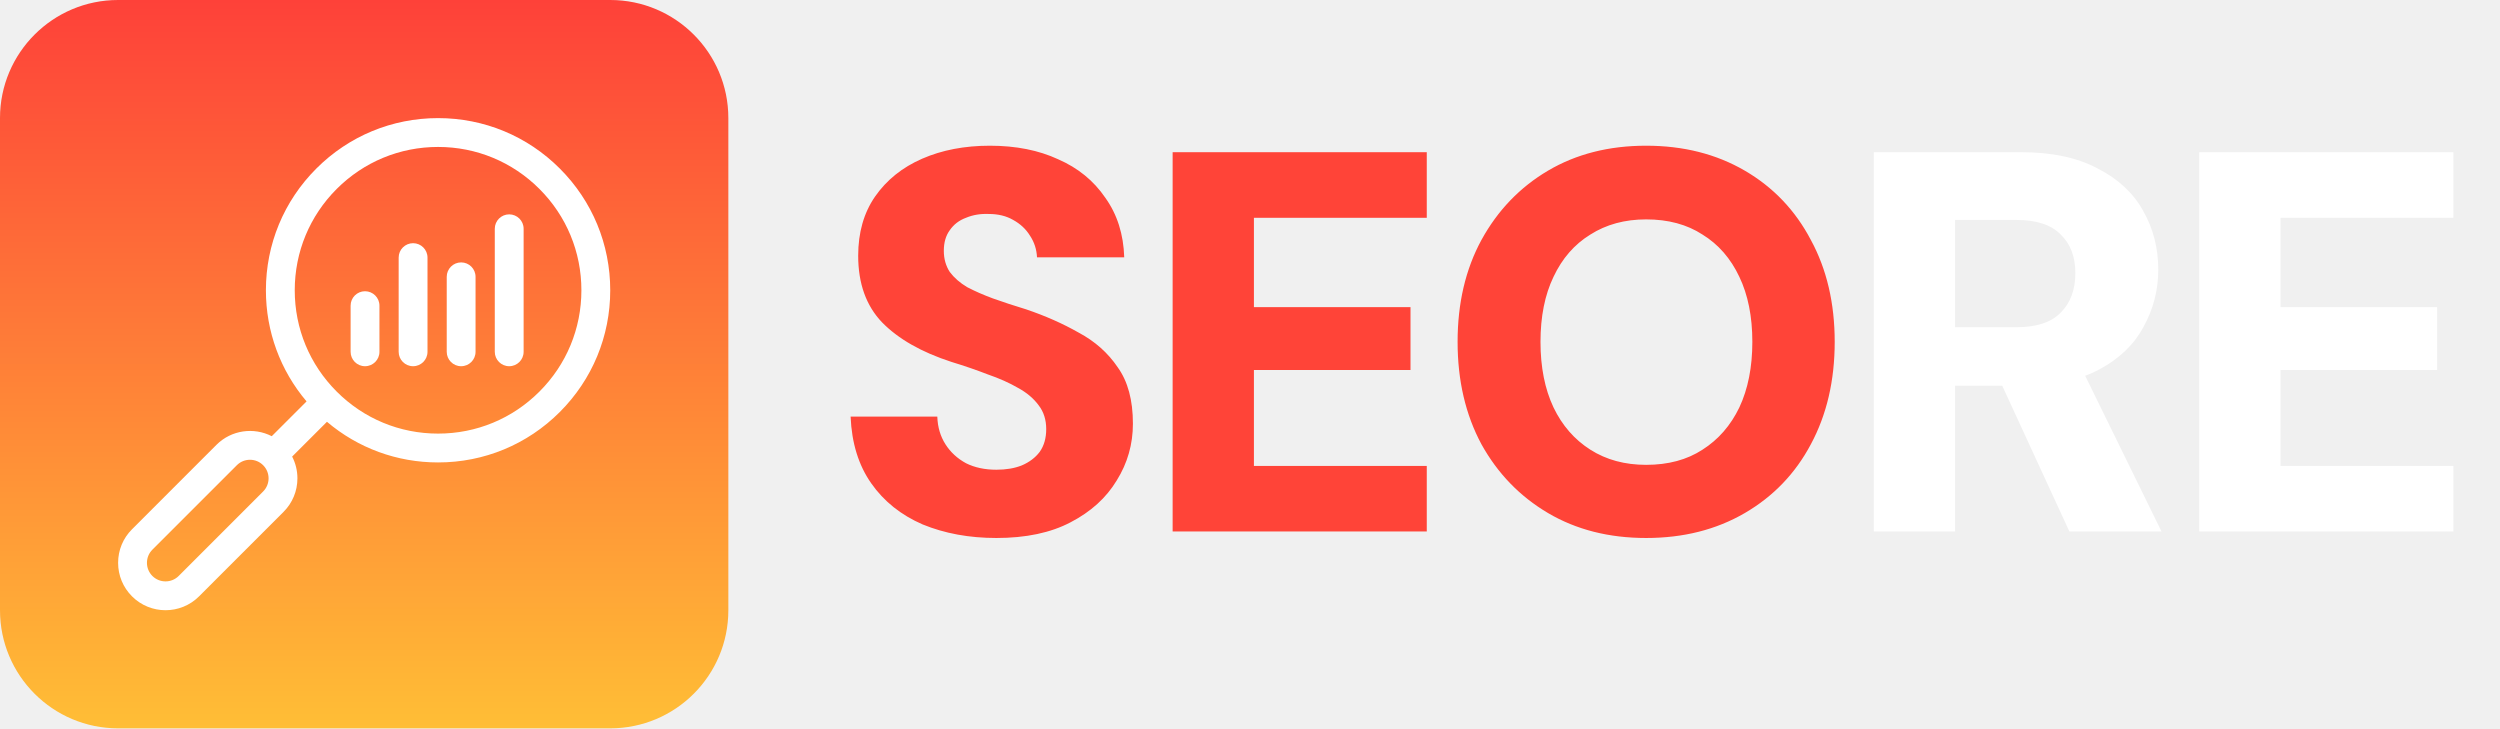
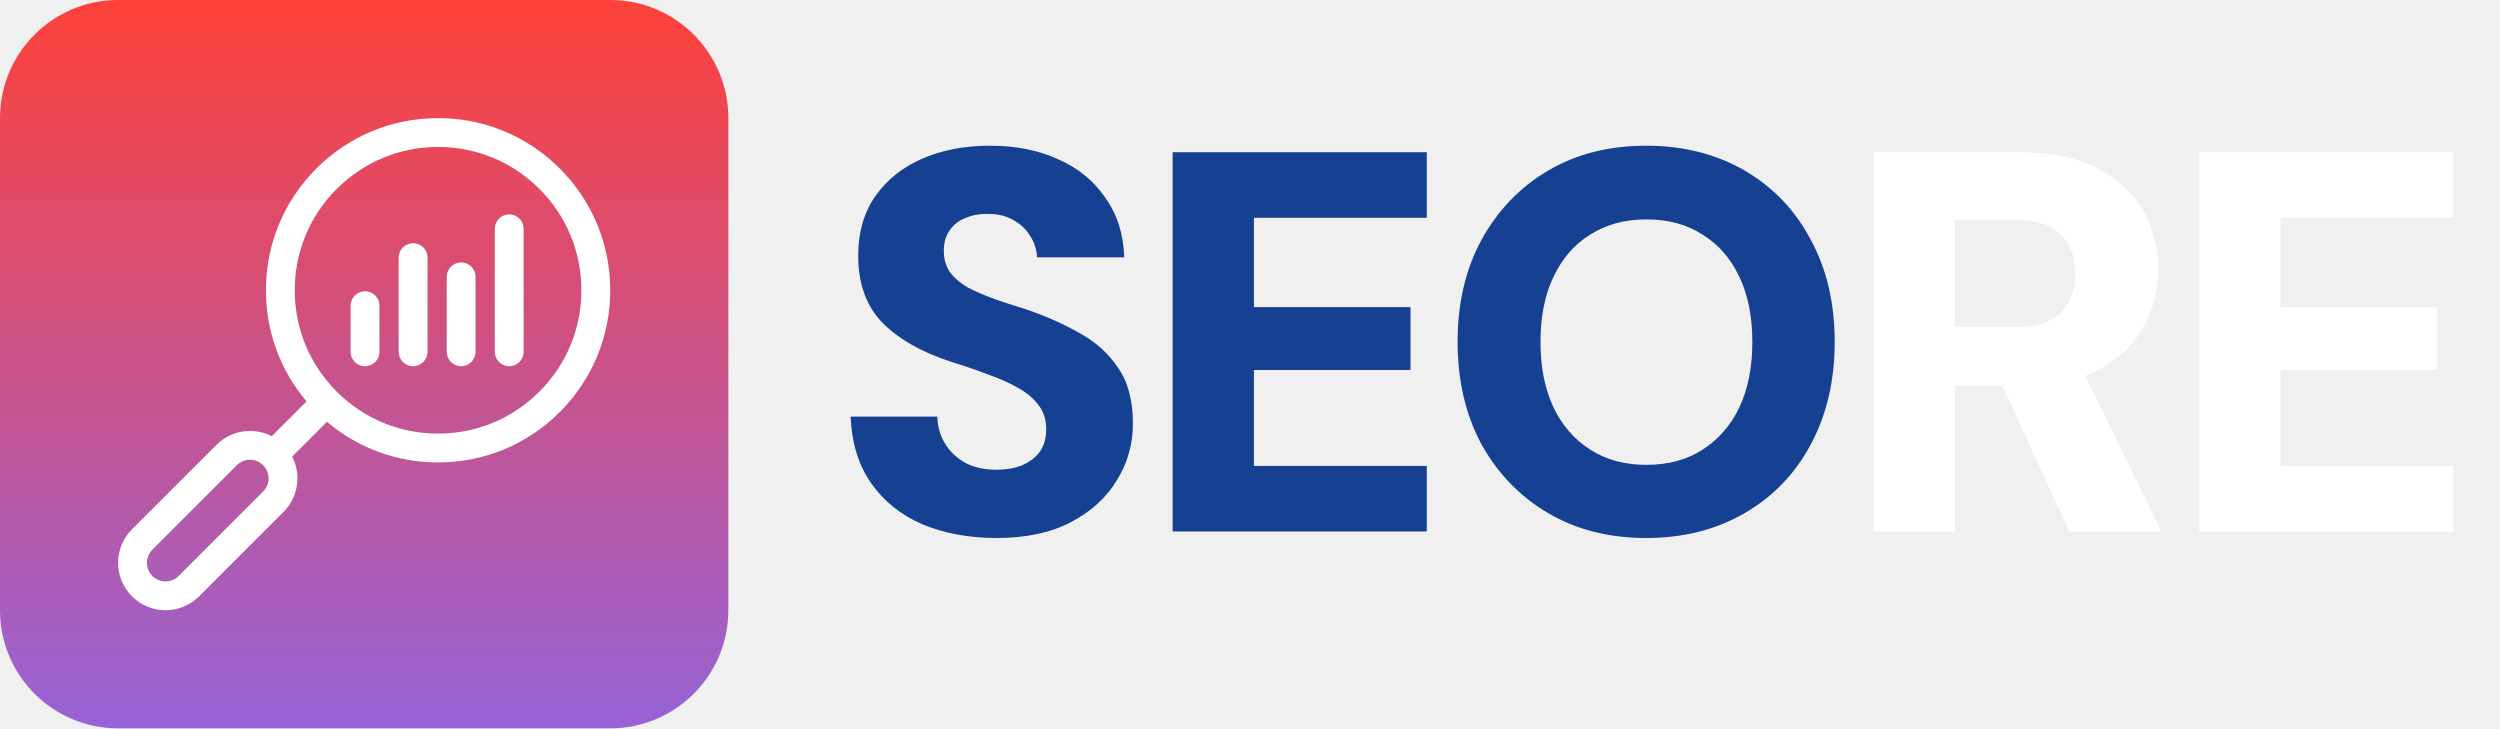
<svg xmlns="http://www.w3.org/2000/svg" width="127" height="37" viewBox="0 0 127 37" fill="none">
-   <path d="M50.615 27.33C49.239 27.33 47.991 27.101 46.872 26.642C45.771 26.165 44.899 25.468 44.257 24.55C43.615 23.633 43.266 22.504 43.211 21.165H47.615C47.633 21.697 47.771 22.165 48.028 22.568C48.285 22.972 48.634 23.293 49.074 23.532C49.514 23.752 50.028 23.862 50.615 23.862C51.111 23.862 51.542 23.789 51.909 23.642C52.294 23.477 52.597 23.247 52.818 22.954C53.038 22.642 53.148 22.256 53.148 21.798C53.148 21.321 53.019 20.917 52.762 20.587C52.505 20.238 52.157 19.944 51.717 19.706C51.276 19.449 50.762 19.22 50.175 19.018C49.606 18.797 48.992 18.586 48.331 18.384C46.808 17.889 45.633 17.219 44.808 16.375C44 15.531 43.596 14.402 43.596 12.99C43.596 11.815 43.881 10.815 44.45 9.989C45.037 9.145 45.835 8.503 46.844 8.063C47.854 7.622 49.001 7.402 50.285 7.402C51.606 7.402 52.762 7.631 53.753 8.09C54.763 8.53 55.561 9.182 56.148 10.044C56.754 10.889 57.075 11.898 57.111 13.072H52.68C52.661 12.668 52.542 12.301 52.322 11.971C52.12 11.641 51.836 11.375 51.469 11.173C51.12 10.971 50.707 10.87 50.23 10.87C49.808 10.852 49.423 10.916 49.074 11.063C48.725 11.191 48.45 11.402 48.248 11.696C48.046 11.971 47.946 12.32 47.946 12.742C47.946 13.146 48.046 13.503 48.248 13.815C48.468 14.109 48.762 14.366 49.129 14.586C49.514 14.788 49.955 14.981 50.45 15.164C50.964 15.348 51.524 15.531 52.129 15.715C53.102 16.045 53.992 16.439 54.799 16.898C55.625 17.339 56.286 17.926 56.781 18.66C57.295 19.375 57.552 20.33 57.552 21.522C57.552 22.568 57.277 23.532 56.726 24.413C56.194 25.293 55.414 26 54.386 26.532C53.377 27.064 52.12 27.33 50.615 27.33ZM59.57 27V7.732H72.48V11.063H63.699V15.604H71.654V18.797H63.699V23.669H72.48V27H59.57ZM83.624 27.33C81.734 27.33 80.074 26.908 78.642 26.064C77.211 25.22 76.082 24.055 75.257 22.568C74.449 21.064 74.046 19.33 74.046 17.366C74.046 15.403 74.449 13.678 75.257 12.191C76.082 10.687 77.211 9.512 78.642 8.668C80.074 7.824 81.734 7.402 83.624 7.402C85.514 7.402 87.184 7.824 88.634 8.668C90.084 9.512 91.203 10.687 91.992 12.191C92.8 13.678 93.203 15.403 93.203 17.366C93.203 19.33 92.8 21.064 91.992 22.568C91.203 24.055 90.084 25.22 88.634 26.064C87.184 26.908 85.514 27.33 83.624 27.33ZM83.624 23.614C84.744 23.614 85.698 23.358 86.487 22.844C87.294 22.33 87.918 21.614 88.359 20.697C88.799 19.761 89.019 18.651 89.019 17.366C89.019 16.082 88.799 14.981 88.359 14.063C87.918 13.127 87.294 12.412 86.487 11.916C85.698 11.402 84.744 11.145 83.624 11.145C82.542 11.145 81.597 11.402 80.789 11.916C79.982 12.412 79.358 13.127 78.918 14.063C78.477 14.981 78.257 16.082 78.257 17.366C78.257 18.651 78.477 19.761 78.918 20.697C79.358 21.614 79.982 22.33 80.789 22.844C81.597 23.358 82.542 23.614 83.624 23.614Z" fill="#FF4438" />
+   <path d="M50.615 27.33C49.239 27.33 47.991 27.101 46.872 26.642C45.771 26.165 44.899 25.468 44.257 24.55C43.615 23.633 43.266 22.504 43.211 21.165H47.615C47.633 21.697 47.771 22.165 48.028 22.568C48.285 22.972 48.634 23.293 49.074 23.532C49.514 23.752 50.028 23.862 50.615 23.862C51.111 23.862 51.542 23.789 51.909 23.642C52.294 23.477 52.597 23.247 52.818 22.954C53.038 22.642 53.148 22.256 53.148 21.798C53.148 21.321 53.019 20.917 52.762 20.587C52.505 20.238 52.157 19.944 51.717 19.706C51.276 19.449 50.762 19.22 50.175 19.018C49.606 18.797 48.992 18.586 48.331 18.384C46.808 17.889 45.633 17.219 44.808 16.375C44 15.531 43.596 14.402 43.596 12.99C43.596 11.815 43.881 10.815 44.45 9.989C45.037 9.145 45.835 8.503 46.844 8.063C47.854 7.622 49.001 7.402 50.285 7.402C51.606 7.402 52.762 7.631 53.753 8.09C54.763 8.53 55.561 9.182 56.148 10.044C56.754 10.889 57.075 11.898 57.111 13.072H52.68C52.661 12.668 52.542 12.301 52.322 11.971C52.12 11.641 51.836 11.375 51.469 11.173C51.12 10.971 50.707 10.87 50.23 10.87C49.808 10.852 49.423 10.916 49.074 11.063C48.725 11.191 48.45 11.402 48.248 11.696C48.046 11.971 47.946 12.32 47.946 12.742C47.946 13.146 48.046 13.503 48.248 13.815C48.468 14.109 48.762 14.366 49.129 14.586C49.514 14.788 49.955 14.981 50.45 15.164C50.964 15.348 51.524 15.531 52.129 15.715C53.102 16.045 53.992 16.439 54.799 16.898C55.625 17.339 56.286 17.926 56.781 18.66C57.295 19.375 57.552 20.33 57.552 21.522C57.552 22.568 57.277 23.532 56.726 24.413C56.194 25.293 55.414 26 54.386 26.532C53.377 27.064 52.12 27.33 50.615 27.33ZM59.57 27V7.732H72.48V11.063H63.699V15.604H71.654V18.797H63.699V23.669H72.48V27H59.57ZM83.624 27.33C81.734 27.33 80.074 26.908 78.642 26.064C77.211 25.22 76.082 24.055 75.257 22.568C74.449 21.064 74.046 19.33 74.046 17.366C74.046 15.403 74.449 13.678 75.257 12.191C76.082 10.687 77.211 9.512 78.642 8.668C80.074 7.824 81.734 7.402 83.624 7.402C85.514 7.402 87.184 7.824 88.634 8.668C90.084 9.512 91.203 10.687 91.992 12.191C92.8 13.678 93.203 15.403 93.203 17.366C93.203 19.33 92.8 21.064 91.992 22.568C91.203 24.055 90.084 25.22 88.634 26.064C87.184 26.908 85.514 27.33 83.624 27.33ZM83.624 23.614C84.744 23.614 85.698 23.358 86.487 22.844C87.294 22.33 87.918 21.614 88.359 20.697C88.799 19.761 89.019 18.651 89.019 17.366C89.019 16.082 88.799 14.981 88.359 14.063C87.918 13.127 87.294 12.412 86.487 11.916C85.698 11.402 84.744 11.145 83.624 11.145C82.542 11.145 81.597 11.402 80.789 11.916C79.982 12.412 79.358 13.127 78.918 14.063C78.477 14.981 78.257 16.082 78.257 17.366C78.257 18.651 78.477 19.761 78.918 20.697C79.358 21.614 79.982 22.33 80.789 22.844C81.597 23.358 82.542 23.614 83.624 23.614Z" fill="#164193" />
  <path d="M95.189 27V7.732H102.676C104.235 7.732 105.529 8.007 106.557 8.558C107.603 9.09 108.373 9.806 108.869 10.705C109.383 11.604 109.64 12.604 109.64 13.705C109.64 14.733 109.392 15.696 108.896 16.595C108.419 17.495 107.667 18.219 106.639 18.77C105.612 19.32 104.281 19.596 102.648 19.596H99.318V27H95.189ZM105.125 27L101.244 18.577H105.676L109.805 27H105.125ZM99.318 16.623H102.428C103.456 16.623 104.208 16.375 104.685 15.88C105.181 15.384 105.428 14.714 105.428 13.87C105.428 13.045 105.181 12.393 104.685 11.916C104.208 11.421 103.456 11.173 102.428 11.173H99.318V16.623ZM111.721 27V7.732H124.631V11.063H115.85V15.604H123.805V18.797H115.85V23.669H124.631V27H111.721Z" fill="white" />
  <rect width="37" height="37" rx="6" fill="url(#paint0_linear_194_3137)" />
  <g clip-path="url(#clip0_194_3137)">
    <path d="M28.438 8.562C26.787 6.91 24.59 6 22.254 6C19.918 6 17.722 6.91 16.07 8.562C14.418 10.213 13.508 12.41 13.508 14.746C13.508 16.836 14.237 18.814 15.573 20.391L13.805 22.159C12.898 21.692 11.755 21.838 10.996 22.597L6.706 26.887C6.251 27.342 6 27.947 6 28.591C6 29.234 6.251 29.839 6.706 30.294C7.176 30.764 7.792 30.999 8.409 30.999C9.026 30.999 9.643 30.764 10.113 30.294L14.403 26.004C14.858 25.549 15.109 24.944 15.109 24.3C15.109 23.909 15.016 23.532 14.841 23.194L16.609 21.427C18.186 22.763 20.164 23.492 22.254 23.492C24.59 23.492 26.787 22.582 28.438 20.93C30.09 19.278 31 17.082 31 14.746C31 12.41 30.09 10.213 28.438 8.562ZM13.367 24.968L9.077 29.259C8.709 29.627 8.11 29.627 7.741 29.259C7.563 29.08 7.465 28.843 7.465 28.591C7.465 28.338 7.563 28.101 7.741 27.923L12.032 23.633C12.4 23.264 12.999 23.264 13.367 23.633C13.736 24.001 13.736 24.6 13.367 24.968ZM27.402 19.894C26.027 21.27 24.199 22.027 22.254 22.027C20.309 22.027 18.481 21.27 17.106 19.894C15.73 18.519 14.973 16.691 14.973 14.746C14.973 12.801 15.73 10.973 17.106 9.597C18.481 8.222 20.309 7.465 22.254 7.465C24.199 7.465 26.027 8.222 27.402 9.597C28.778 10.973 29.535 12.801 29.535 14.746C29.535 16.691 28.778 18.519 27.402 19.894Z" fill="white" />
    <path d="M18.543 14.795C18.139 14.795 17.811 15.123 17.811 15.527V17.871C17.811 18.276 18.139 18.604 18.543 18.604C18.948 18.604 19.276 18.276 19.276 17.871V15.527C19.276 15.123 18.948 14.795 18.543 14.795Z" fill="white" />
    <path d="M20.985 12.354C20.58 12.354 20.252 12.681 20.252 13.086V17.871C20.252 18.276 20.58 18.604 20.985 18.604C21.389 18.604 21.717 18.276 21.717 17.871V13.086C21.717 12.681 21.389 12.354 20.985 12.354Z" fill="white" />
    <path d="M23.426 13.33C23.021 13.33 22.694 13.658 22.694 14.062V17.871C22.694 18.276 23.021 18.604 23.426 18.604C23.831 18.604 24.158 18.276 24.158 17.871V14.062C24.158 13.658 23.831 13.33 23.426 13.33Z" fill="white" />
    <path d="M25.867 10.889C25.463 10.889 25.135 11.216 25.135 11.621V17.871C25.135 18.276 25.463 18.604 25.867 18.604C26.272 18.604 26.6 18.276 26.6 17.871V11.621C26.6 11.216 26.272 10.889 25.867 10.889Z" fill="white" />
  </g>
  <defs>
    <linearGradient id="paint0_linear_194_3137" x1="18.5" y1="0" x2="18.5" y2="37" gradientUnits="userSpaceOnUse">
      <stop stop-color="#FE4139" />
-       <stop offset="1" stop-color="#FFBE36" />
+       <stop offset="1" stop-color="#9663d7" />
    </linearGradient>
    <clipPath id="clip0_194_3137">
      <rect width="25" height="25" fill="white" transform="translate(6 6)" />
    </clipPath>
  </defs>
</svg>
